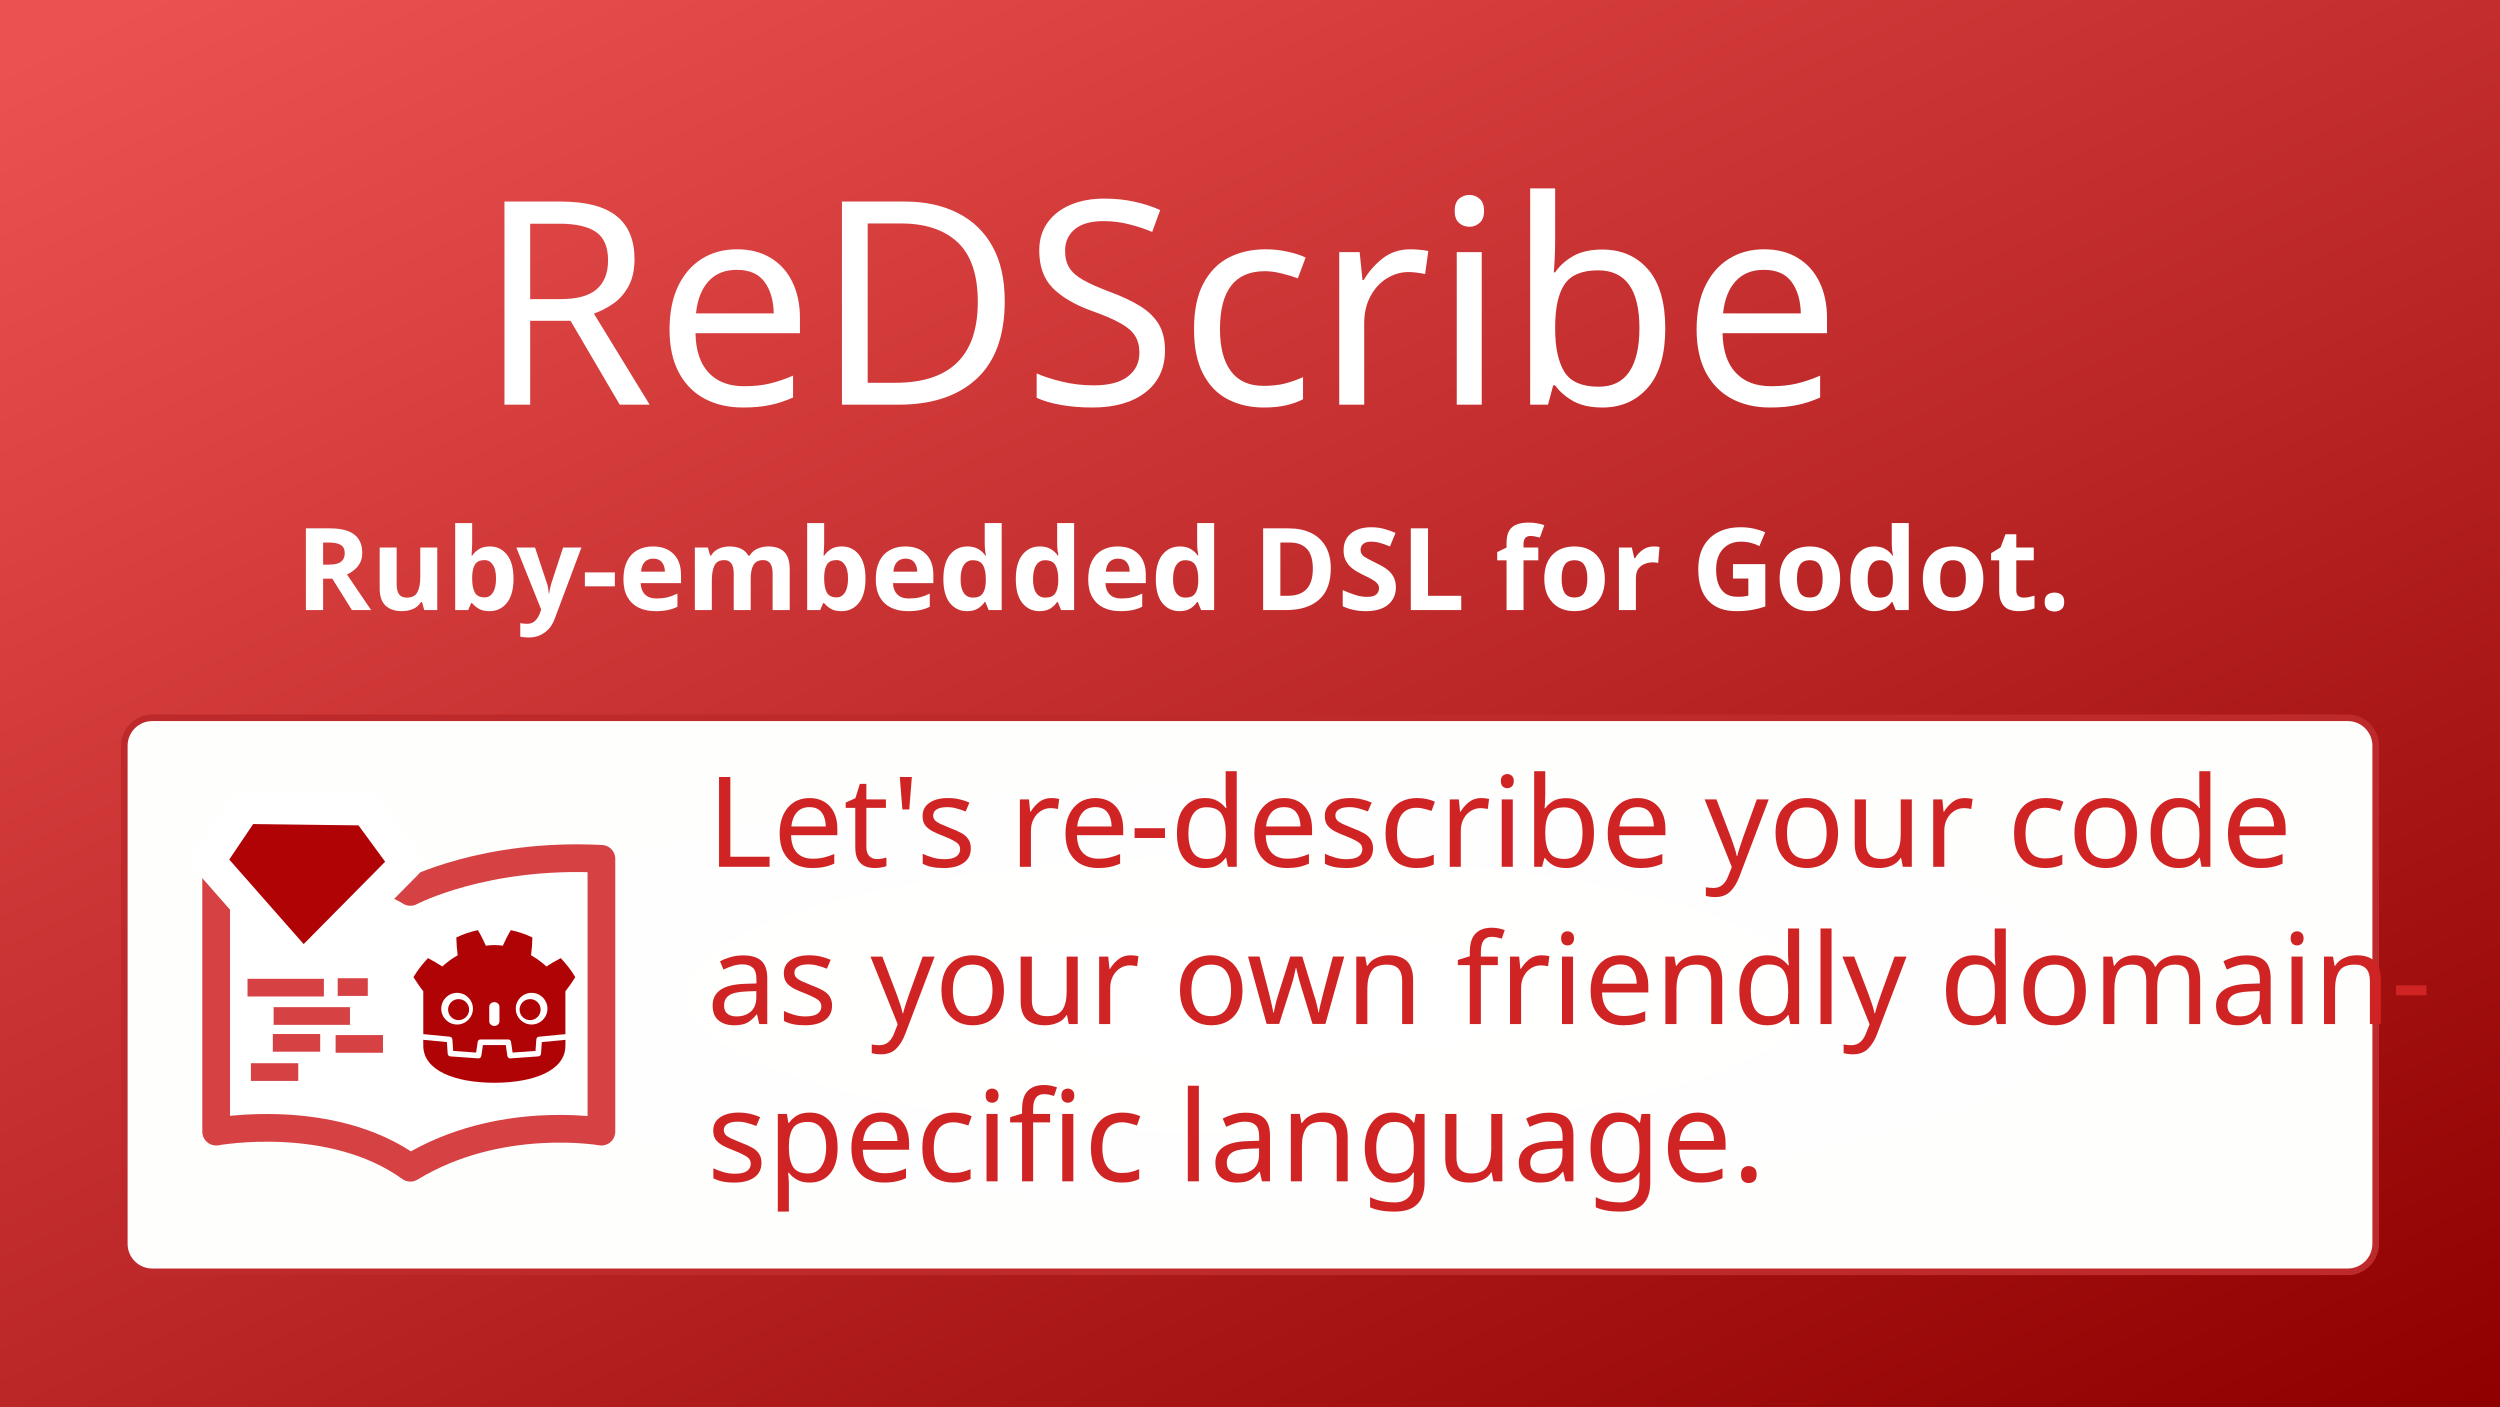
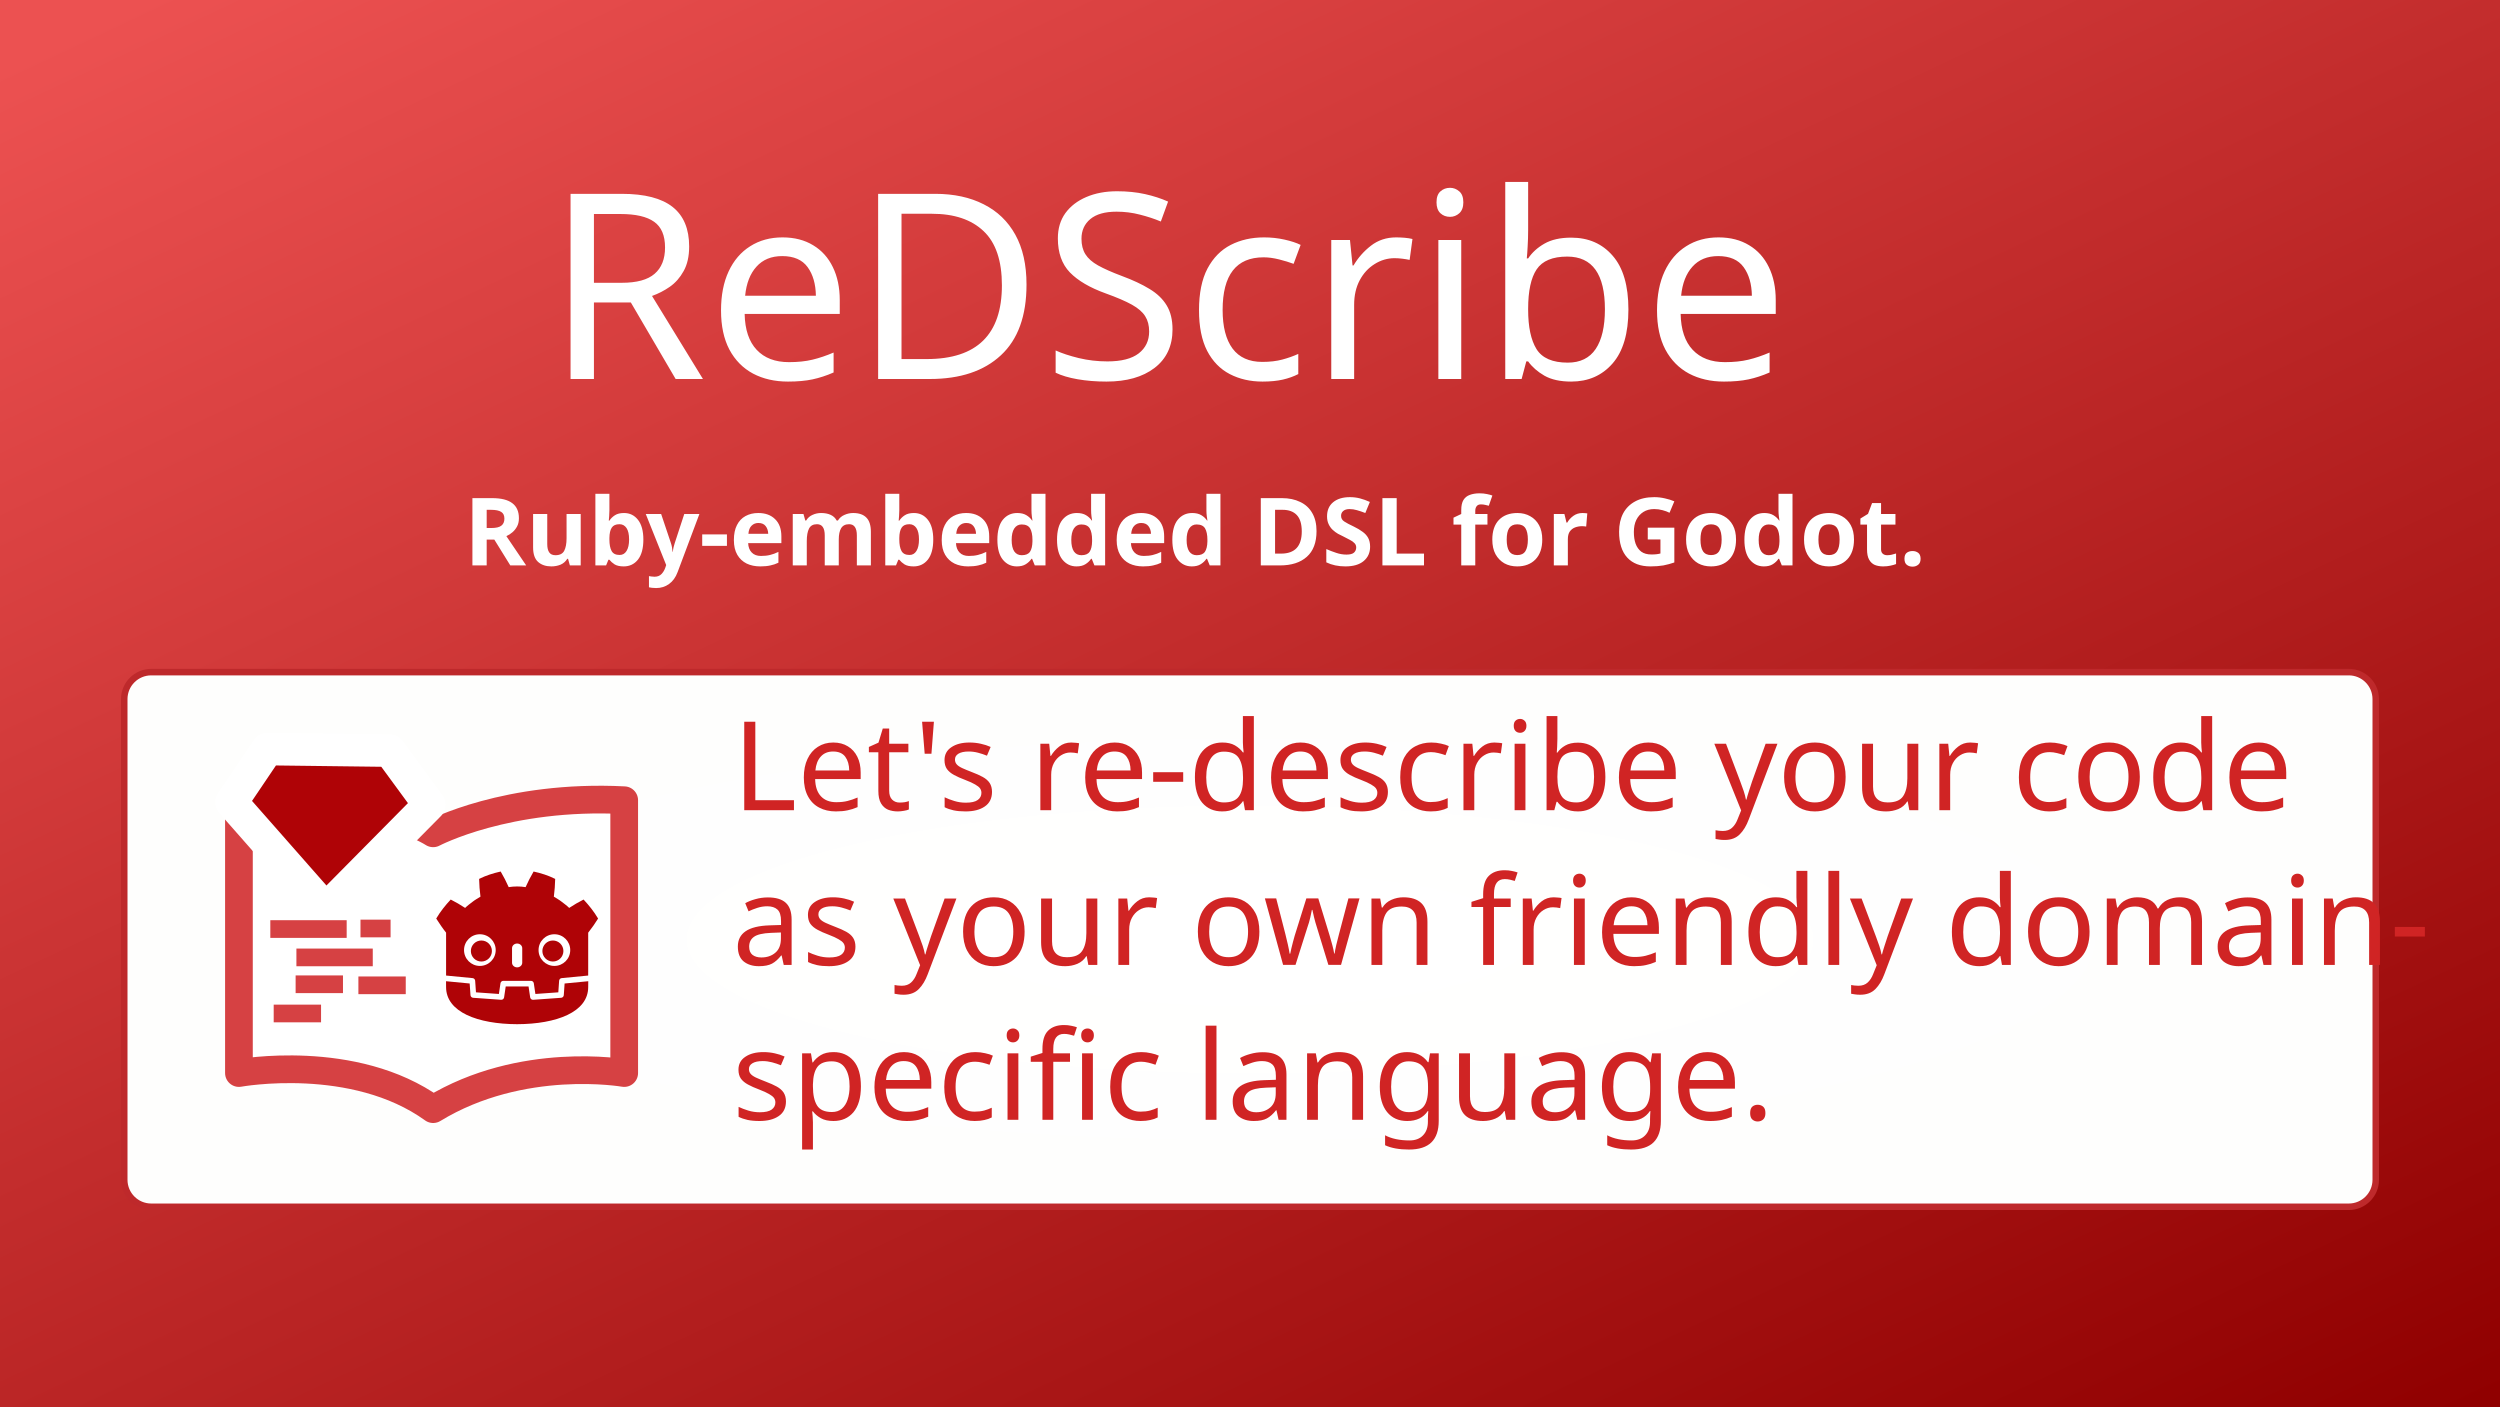
<svg xmlns="http://www.w3.org/2000/svg" xmlns:xlink="http://www.w3.org/1999/xlink" width="1200" height="675" viewBox="0 0 317.5 178.594" version="1.1" id="svg1" xml:space="preserve">
  <defs id="defs1">
    <linearGradient id="linearGradient9">
      <stop style="stop-color:#ec5151;stop-opacity:1;" offset="0" id="stop8" />
      <stop style="stop-color:#900000;stop-opacity:1;" offset="1" id="stop9" />
    </linearGradient>
    <linearGradient id="linearGradient6">
      <stop style="stop-color:#ffffff;stop-opacity:1;" offset="0" id="stop6" />
      <stop style="stop-color:#fefefd;stop-opacity:1;" offset="1" id="stop7" />
    </linearGradient>
    <linearGradient xlink:href="#linearGradient9" id="linearGradient10" x1="66.145" y1="-22.737" x2="188.927" y2="237.709" gradientUnits="userSpaceOnUse" />
-     <radialGradient xlink:href="#linearGradient6" id="radialGradient7-4-7" cx="158.955" cy="88.676" fx="158.955" fy="88.676" r="160.741" gradientTransform="matrix(0.890136,0,0,0.2192059,17.25847,106.9002)" gradientUnits="userSpaceOnUse" />
+     <radialGradient xlink:href="#linearGradient6" id="radialGradient7-4-7" cx="158.955" cy="88.676" fx="158.955" fy="88.676" r="160.741" gradientTransform="matrix(0.8901822,0,0,0.2115251,17.25113,100.5534)" gradientUnits="userSpaceOnUse" />
  </defs>
  <rect style="fill:url(#linearGradient10);stroke:#ad2628;stroke-width:0.266;fill-opacity:1;stroke-opacity:1" id="rect6" width="321.216" height="182.724" x="-1.653" y="-1.653" />
-   <rect style="fill:url(#radialGradient7-4-7);stroke:#be292b;stroke-width:0.84;stroke-dasharray:none;stroke-opacity:1" id="rect6-4-5" width="285.927" height="70.368" x="15.786" y="91.155" ry="3.554" />
+   <rect style="fill:url(#radialGradient7-4-7);stroke:#be292b;stroke-width:0.826;stroke-dasharray:none;stroke-opacity:1" id="rect6-4-5" width="285.942" height="67.902" x="15.779" y="85.359" ry="3.429" />
  <g id="layer1">
-     <text xml:space="preserve" style="font-size:36.142px;font-family:'Leelawadee UI';-inkscape-font-specification:'Leelawadee UI, Normal';text-align:start;writing-mode:lr-tb;direction:ltr;text-anchor:start;fill:#ffffff;fill-opacity:1;stroke-width:4.518;stroke-linejoin:round" x="60.568" y="51.392" id="text1">
-       <tspan id="tspan1" style="font-style:normal;font-variant:normal;font-weight:normal;font-stretch:normal;font-size:36.142px;font-family:Menlo;-inkscape-font-specification:'Menlo, Normal';font-variant-ligatures:normal;font-variant-caps:normal;font-variant-numeric:normal;font-variant-east-asian:normal;fill:#ffffff;fill-opacity:1;stroke-width:4.518" x="60.568" y="51.392">ReDScribe</tspan>
+     <text xml:space="preserve" style="font-size:32.937px;font-family:'Leelawadee UI';-inkscape-font-specification:'Leelawadee UI, Normal';text-align:start;writing-mode:lr-tb;direction:ltr;text-anchor:start;fill:#ffffff;fill-opacity:1;stroke-width:4.117;stroke-linejoin:round" x="69.274" y="48.13" id="text1">
+       <tspan id="tspan1" style="font-style:normal;font-variant:normal;font-weight:normal;font-stretch:normal;font-size:32.937px;font-family:Menlo;-inkscape-font-specification:'Menlo, Normal';font-variant-ligatures:normal;font-variant-caps:normal;font-variant-numeric:normal;font-variant-east-asian:normal;fill:#ffffff;fill-opacity:1;stroke-width:4.117" x="69.274" y="48.13">ReDScribe</tspan>
    </text>
-     <text xml:space="preserve" style="font-size:14.528px;font-family:'Leelawadee UI';-inkscape-font-specification:'Leelawadee UI, Normal';text-align:start;writing-mode:lr-tb;direction:ltr;text-anchor:start;fill:#ffffff;fill-opacity:1;stroke-width:5.448;stroke-linejoin:round" x="37.535" y="77.478" id="text1-8">
-       <tspan style="font-style:normal;font-variant:normal;font-weight:bold;font-stretch:normal;font-size:14.528px;font-family:Menlo;-inkscape-font-specification:'Menlo, Normal';font-variant-ligatures:normal;font-variant-caps:normal;font-variant-numeric:normal;font-variant-east-asian:normal;fill:#ffffff;fill-opacity:1;stroke-width:5.448" x="37.535" y="77.478" id="tspan4">Ruby-embedded DSL for Godot.</tspan>
+     <text xml:space="preserve" style="font-size:11.965px;font-family:'Leelawadee UI';-inkscape-font-specification:'Leelawadee UI, Normal';text-align:start;writing-mode:lr-tb;direction:ltr;text-anchor:start;fill:#ffffff;fill-opacity:1;stroke-width:4.487;stroke-linejoin:round" x="58.919" y="71.81" id="text1-8">
+       <tspan style="font-style:normal;font-variant:normal;font-weight:bold;font-stretch:normal;font-size:11.965px;font-family:Menlo;-inkscape-font-specification:'Menlo, Normal';font-variant-ligatures:normal;font-variant-caps:normal;font-variant-numeric:normal;font-variant-east-asian:normal;fill:#ffffff;fill-opacity:1;stroke-width:4.487" x="58.919" y="71.81" id="tspan4">Ruby-embedded DSL for Godot.</tspan>
    </text>
-     <g id="g4" transform="matrix(1.661821,0,0,1.661821,33.67254,49.50531)" style="display:inline">
+     <g id="g4" transform="matrix(1.661821,0,0,1.661821,36.56639,42.06398)" style="display:inline">
      <path id="rect1" style="fill:#ffffff;stroke:#d64143;stroke-width:2.117;stroke-linejoin:round;stroke-dasharray:none;stroke-opacity:1" d="m -3.744,35.843 c 9.934,-0.69 14.843,2.529 14.843,2.529 0,0 5.635,-2.989 14.6,-2.529 v 20.85 c 0,0 -7.816,-1.379 -14.6,2.759 -6.057,-4.368 -14.843,-2.759 -14.843,-2.759 z" />
      <g id="g2-8" transform="translate(-6.075463,29.95043)">
        <path d="m 29.022,19.292 c 0,0 -0.018,-0.111 -0.029,-0.11 l -2.008,0.194 c -0.16,0.015 -0.284,0.143 -0.295,0.303 l -0.055,0.791 -1.553,0.111 -0.106,-0.717 c -0.024,-0.159 -0.163,-0.28 -0.324,-0.28 h -2.119 c -0.161,0 -0.3,0.12 -0.324,0.28 l -0.106,0.717 -1.553,-0.111 -0.055,-0.791 c -0.011,-0.16 -0.135,-0.288 -0.295,-0.303 L 18.191,19.182 c -0.01,-9.99e-4 -0.018,0.11 -0.028,0.11 l -0.003,0.435 1.701,0.274 0.056,0.798 c 0.011,0.161 0.142,0.292 0.303,0.304 l 2.139,0.153 c 0.008,5.55e-4 0.016,8.88e-4 0.024,8.88e-4 0.161,0 0.3,-0.12 0.323,-0.28 l 0.109,-0.737 h 1.554 l 0.109,0.737 c 0.023,0.159 0.163,0.28 0.324,0.28 0.008,0 0.016,-2.78e-4 0.023,-8.33e-4 l 2.14,-0.153 c 0.162,-0.012 0.292,-0.142 0.303,-0.304 l 0.056,-0.798 1.701,-0.276 z" fill="#ffffff" id="path3" style="stroke-width:0.551" />
        <path d="m 18.162,16.015 v 2.637 0.335 0.305 c 0.006,5.9e-5 0.012,2.78e-4 0.018,8.33e-4 l 2.009,0.194 c 0.105,0.01 0.188,0.095 0.195,0.2 l 0.062,0.887 1.752,0.125 0.121,-0.818 c 0.016,-0.106 0.107,-0.185 0.214,-0.185 h 2.119 c 0.107,0 0.198,0.079 0.214,0.185 l 0.121,0.818 1.752,-0.125 0.062,-0.887 c 0.007,-0.105 0.09,-0.19 0.195,-0.2 l 2.008,-0.194 c 0.006,-5.55e-4 0.012,-7.77e-4 0.018,-8.33e-4 V 19.03 l 8.39e-4,-2.78e-4 v -3.015 c 0.283,-0.356 0.551,-0.749 0.756,-1.079 -0.314,-0.534 -0.698,-1.011 -1.109,-1.453 -0.381,0.192 -0.751,0.409 -1.1,0.64 -0.175,-0.174 -0.372,-0.316 -0.565,-0.465 -0.19,-0.153 -0.404,-0.265 -0.607,-0.395 0.06,-0.45 0.09,-0.894 0.102,-1.357 -0.524,-0.264 -1.083,-0.439 -1.649,-0.564 -0.226,0.379 -0.432,0.79 -0.612,1.192 -0.213,-0.036 -0.427,-0.049 -0.642,-0.051 v -3.33e-4 c -0.002,0 -0.003,3.33e-4 -0.004,3.33e-4 -0.001,0 -0.003,-3.33e-4 -0.004,-3.33e-4 v 3.33e-4 c -0.215,0.003 -0.429,0.016 -0.642,0.051 -0.18,-0.402 -0.386,-0.813 -0.612,-1.192 -0.565,0.126 -1.124,0.301 -1.648,0.564 0.012,0.463 0.042,0.906 0.103,1.357 -0.204,0.13 -0.417,0.242 -0.608,0.395 -0.193,0.149 -0.39,0.291 -0.565,0.465 -0.349,-0.231 -0.719,-0.448 -1.1,-0.64 -0.411,0.442 -0.795,0.919 -1.108,1.453 0.247,0.387 0.511,0.776 0.756,1.079 z" fill="#478cbf" id="path4" style="fill:#af0306;fill-opacity:1;stroke-width:0.551" />
        <path d="m 27.22,19.899 -0.062,0.891 c -0.007,0.107 -0.093,0.193 -0.2,0.201 l -2.14,0.153 c -0.005,3.88e-4 -0.01,5.55e-4 -0.016,5.55e-4 -0.106,0 -0.198,-0.078 -0.214,-0.185 l -0.123,-0.832 h -1.746 l -0.123,0.832 c -0.016,0.112 -0.117,0.193 -0.229,0.184 l -2.14,-0.153 c -0.107,-0.008 -0.193,-0.093 -0.2,-0.201 l -0.062,-0.891 -1.806,-0.174 c 8.33e-4,0.194 0.003,0.407 0.003,0.449 0,1.908 2.42,2.825 5.427,2.835 h 0.004 0.004 c 3.007,-0.011 5.426,-0.927 5.426,-2.835 0,-0.043 0.003,-0.255 0.004,-0.449 z" fill="#478cbf" id="path5" style="fill:#af0306;fill-opacity:1;stroke-width:0.551" />
        <path d="m 21.955,17.345 c 0,0.669 -0.542,1.211 -1.211,1.211 -0.668,0 -1.21,-0.542 -1.21,-1.211 0,-0.668 0.542,-1.21 1.21,-1.21 0.669,0 1.211,0.542 1.211,1.21" fill="#ffffff" id="path6" style="stroke-width:0.551" />
        <path d="m 21.664,17.417 c 0,0.444 -0.36,0.803 -0.804,0.803 -0.444,0 -0.804,-0.36 -0.804,-0.803 0,-0.444 0.36,-0.804 0.804,-0.804 0.444,0 0.804,0.36 0.804,0.804" fill="#414042" id="path7" style="fill:#af0306;fill-opacity:1;stroke-width:0.551" />
        <path d="m 23.592,18.666 c -0.215,0 -0.39,-0.159 -0.39,-0.354 v -1.114 c 0,-0.195 0.174,-0.354 0.39,-0.354 0.215,0 0.39,0.159 0.39,0.354 v 1.114 c 0,0.196 -0.175,0.354 -0.39,0.354" fill="#ffffff" id="path8" style="stroke-width:0.551" />
        <path d="m 25.229,17.345 c 0,0.669 0.542,1.211 1.211,1.211 0.668,0 1.21,-0.542 1.21,-1.211 0,-0.668 -0.542,-1.21 -1.21,-1.21 -0.669,0 -1.211,0.542 -1.211,1.21" fill="#ffffff" id="path9" style="stroke-width:0.551" />
        <path d="m 25.521,17.417 c 0,0.444 0.359,0.803 0.803,0.803 0.444,0 0.804,-0.36 0.804,-0.803 0,-0.444 -0.359,-0.804 -0.804,-0.804 -0.444,0 -0.803,0.36 -0.803,0.804" fill="#414042" id="path10" style="fill:#af0306;fill-opacity:1;stroke-width:0.551" />
      </g>
      <path id="path2" style="fill:#af0306;fill-opacity:1;stroke:#ffffff;stroke-width:2.487;stroke-linejoin:round;stroke-dasharray:none" d="m 10.802,36.185 -7.912,7.996 -7.202,-8.184 2.742,-4.062 9.341,0.116 z" />
      <g id="g3-2" transform="translate(-6.075463,29.95043)">
        <rect style="fill:#d64143;fill-opacity:1;stroke:none;stroke-width:0.76;stroke-linejoin:round;stroke-dasharray:none;stroke-opacity:1" id="rect13-6-3-6" width="3.619" height="1.352" x="11.461" y="19.362" />
        <rect style="fill:#d64143;fill-opacity:1;stroke:none;stroke-width:0.965;stroke-linejoin:round;stroke-dasharray:none;stroke-opacity:1" id="rect13" width="5.835" height="1.352" x="4.73" y="15.061" />
        <rect style="fill:#d64143;fill-opacity:1;stroke:none;stroke-width:0.965;stroke-linejoin:round;stroke-dasharray:none;stroke-opacity:1" id="rect13-6" width="5.835" height="1.352" x="6.724" y="17.229" />
        <rect style="fill:#d64143;fill-opacity:1;stroke:none;stroke-width:0.76;stroke-linejoin:round;stroke-dasharray:none;stroke-opacity:1" id="rect13-6-3" width="3.619" height="1.352" x="6.664" y="19.282" />
        <rect style="fill:#d64143;fill-opacity:1;stroke:none;stroke-width:0.76;stroke-linejoin:round;stroke-dasharray:none;stroke-opacity:1" id="rect13-6-3-6-6" width="3.619" height="1.352" x="4.988" y="21.514" />
        <rect style="fill:#d64143;fill-opacity:1;stroke:none;stroke-width:0.606;stroke-linejoin:round;stroke-dasharray:none;stroke-opacity:1" id="rect13-1" width="2.299" height="1.352" x="11.621" y="15.019" />
      </g>
    </g>
-     <text xml:space="preserve" style="font-style:normal;font-variant:normal;font-weight:normal;font-stretch:normal;font-size:15.978px;font-family:'851MkPOP';-inkscape-font-specification:'851MkPOP, Normal';font-variant-ligatures:normal;font-variant-caps:normal;font-variant-numeric:normal;font-variant-east-asian:normal;text-align:start;writing-mode:lr-tb;direction:ltr;text-anchor:start;fill:#d02424;fill-opacity:1;stroke-width:1.997;stroke-linejoin:round" x="89.768" y="110.085" id="text1-88">
-       <tspan id="tspan1-2" style="font-style:normal;font-variant:normal;font-weight:normal;font-stretch:normal;font-size:15.978px;font-family:'851MkPOP';-inkscape-font-specification:'851MkPOP, Normal';font-variant-ligatures:normal;font-variant-caps:normal;font-variant-numeric:normal;font-variant-east-asian:normal;fill:#d02424;fill-opacity:1;stroke-width:1.997" x="89.768" y="110.085">Let's re-describe your code</tspan>
-       <tspan style="font-style:normal;font-variant:normal;font-weight:normal;font-stretch:normal;font-size:15.978px;font-family:'851MkPOP';-inkscape-font-specification:'851MkPOP, Normal';font-variant-ligatures:normal;font-variant-caps:normal;font-variant-numeric:normal;font-variant-east-asian:normal;fill:#d02424;fill-opacity:1;stroke-width:1.997" x="89.768" y="130.058" id="tspan3">as your own friendly domain-</tspan>
-       <tspan style="font-style:normal;font-variant:normal;font-weight:normal;font-stretch:normal;font-size:15.978px;font-family:'851MkPOP';-inkscape-font-specification:'851MkPOP, Normal';font-variant-ligatures:normal;font-variant-caps:normal;font-variant-numeric:normal;font-variant-east-asian:normal;fill:#d02424;fill-opacity:1;stroke-width:1.997" x="89.768" y="150.03" id="tspan5">specific language.</tspan>
+     <text xml:space="preserve" style="font-style:normal;font-variant:normal;font-weight:normal;font-stretch:normal;font-size:15.727px;font-family:'851MkPOP';-inkscape-font-specification:'851MkPOP, Normal';font-variant-ligatures:normal;font-variant-caps:normal;font-variant-numeric:normal;font-variant-east-asian:normal;text-align:start;writing-mode:lr-tb;direction:ltr;text-anchor:start;fill:#d02424;fill-opacity:1;stroke-width:1.966;stroke-linejoin:round" x="92.989" y="102.893" id="text1-88">
+       <tspan id="tspan1-2" style="font-style:normal;font-variant:normal;font-weight:normal;font-stretch:normal;font-size:15.727px;font-family:'851MkPOP';-inkscape-font-specification:'851MkPOP, Normal';font-variant-ligatures:normal;font-variant-caps:normal;font-variant-numeric:normal;font-variant-east-asian:normal;fill:#d02424;fill-opacity:1;stroke-width:1.966" x="92.989" y="102.893">Let's re-describe your code</tspan>
+       <tspan style="font-style:normal;font-variant:normal;font-weight:normal;font-stretch:normal;font-size:15.727px;font-family:'851MkPOP';-inkscape-font-specification:'851MkPOP, Normal';font-variant-ligatures:normal;font-variant-caps:normal;font-variant-numeric:normal;font-variant-east-asian:normal;fill:#d02424;fill-opacity:1;stroke-width:1.966" x="92.989" y="122.551" id="tspan3">as your own friendly domain-</tspan>
+       <tspan style="font-style:normal;font-variant:normal;font-weight:normal;font-stretch:normal;font-size:15.727px;font-family:'851MkPOP';-inkscape-font-specification:'851MkPOP, Normal';font-variant-ligatures:normal;font-variant-caps:normal;font-variant-numeric:normal;font-variant-east-asian:normal;fill:#d02424;fill-opacity:1;stroke-width:1.966" x="92.989" y="142.21" id="tspan5">specific language.</tspan>
    </text>
  </g>
</svg>
